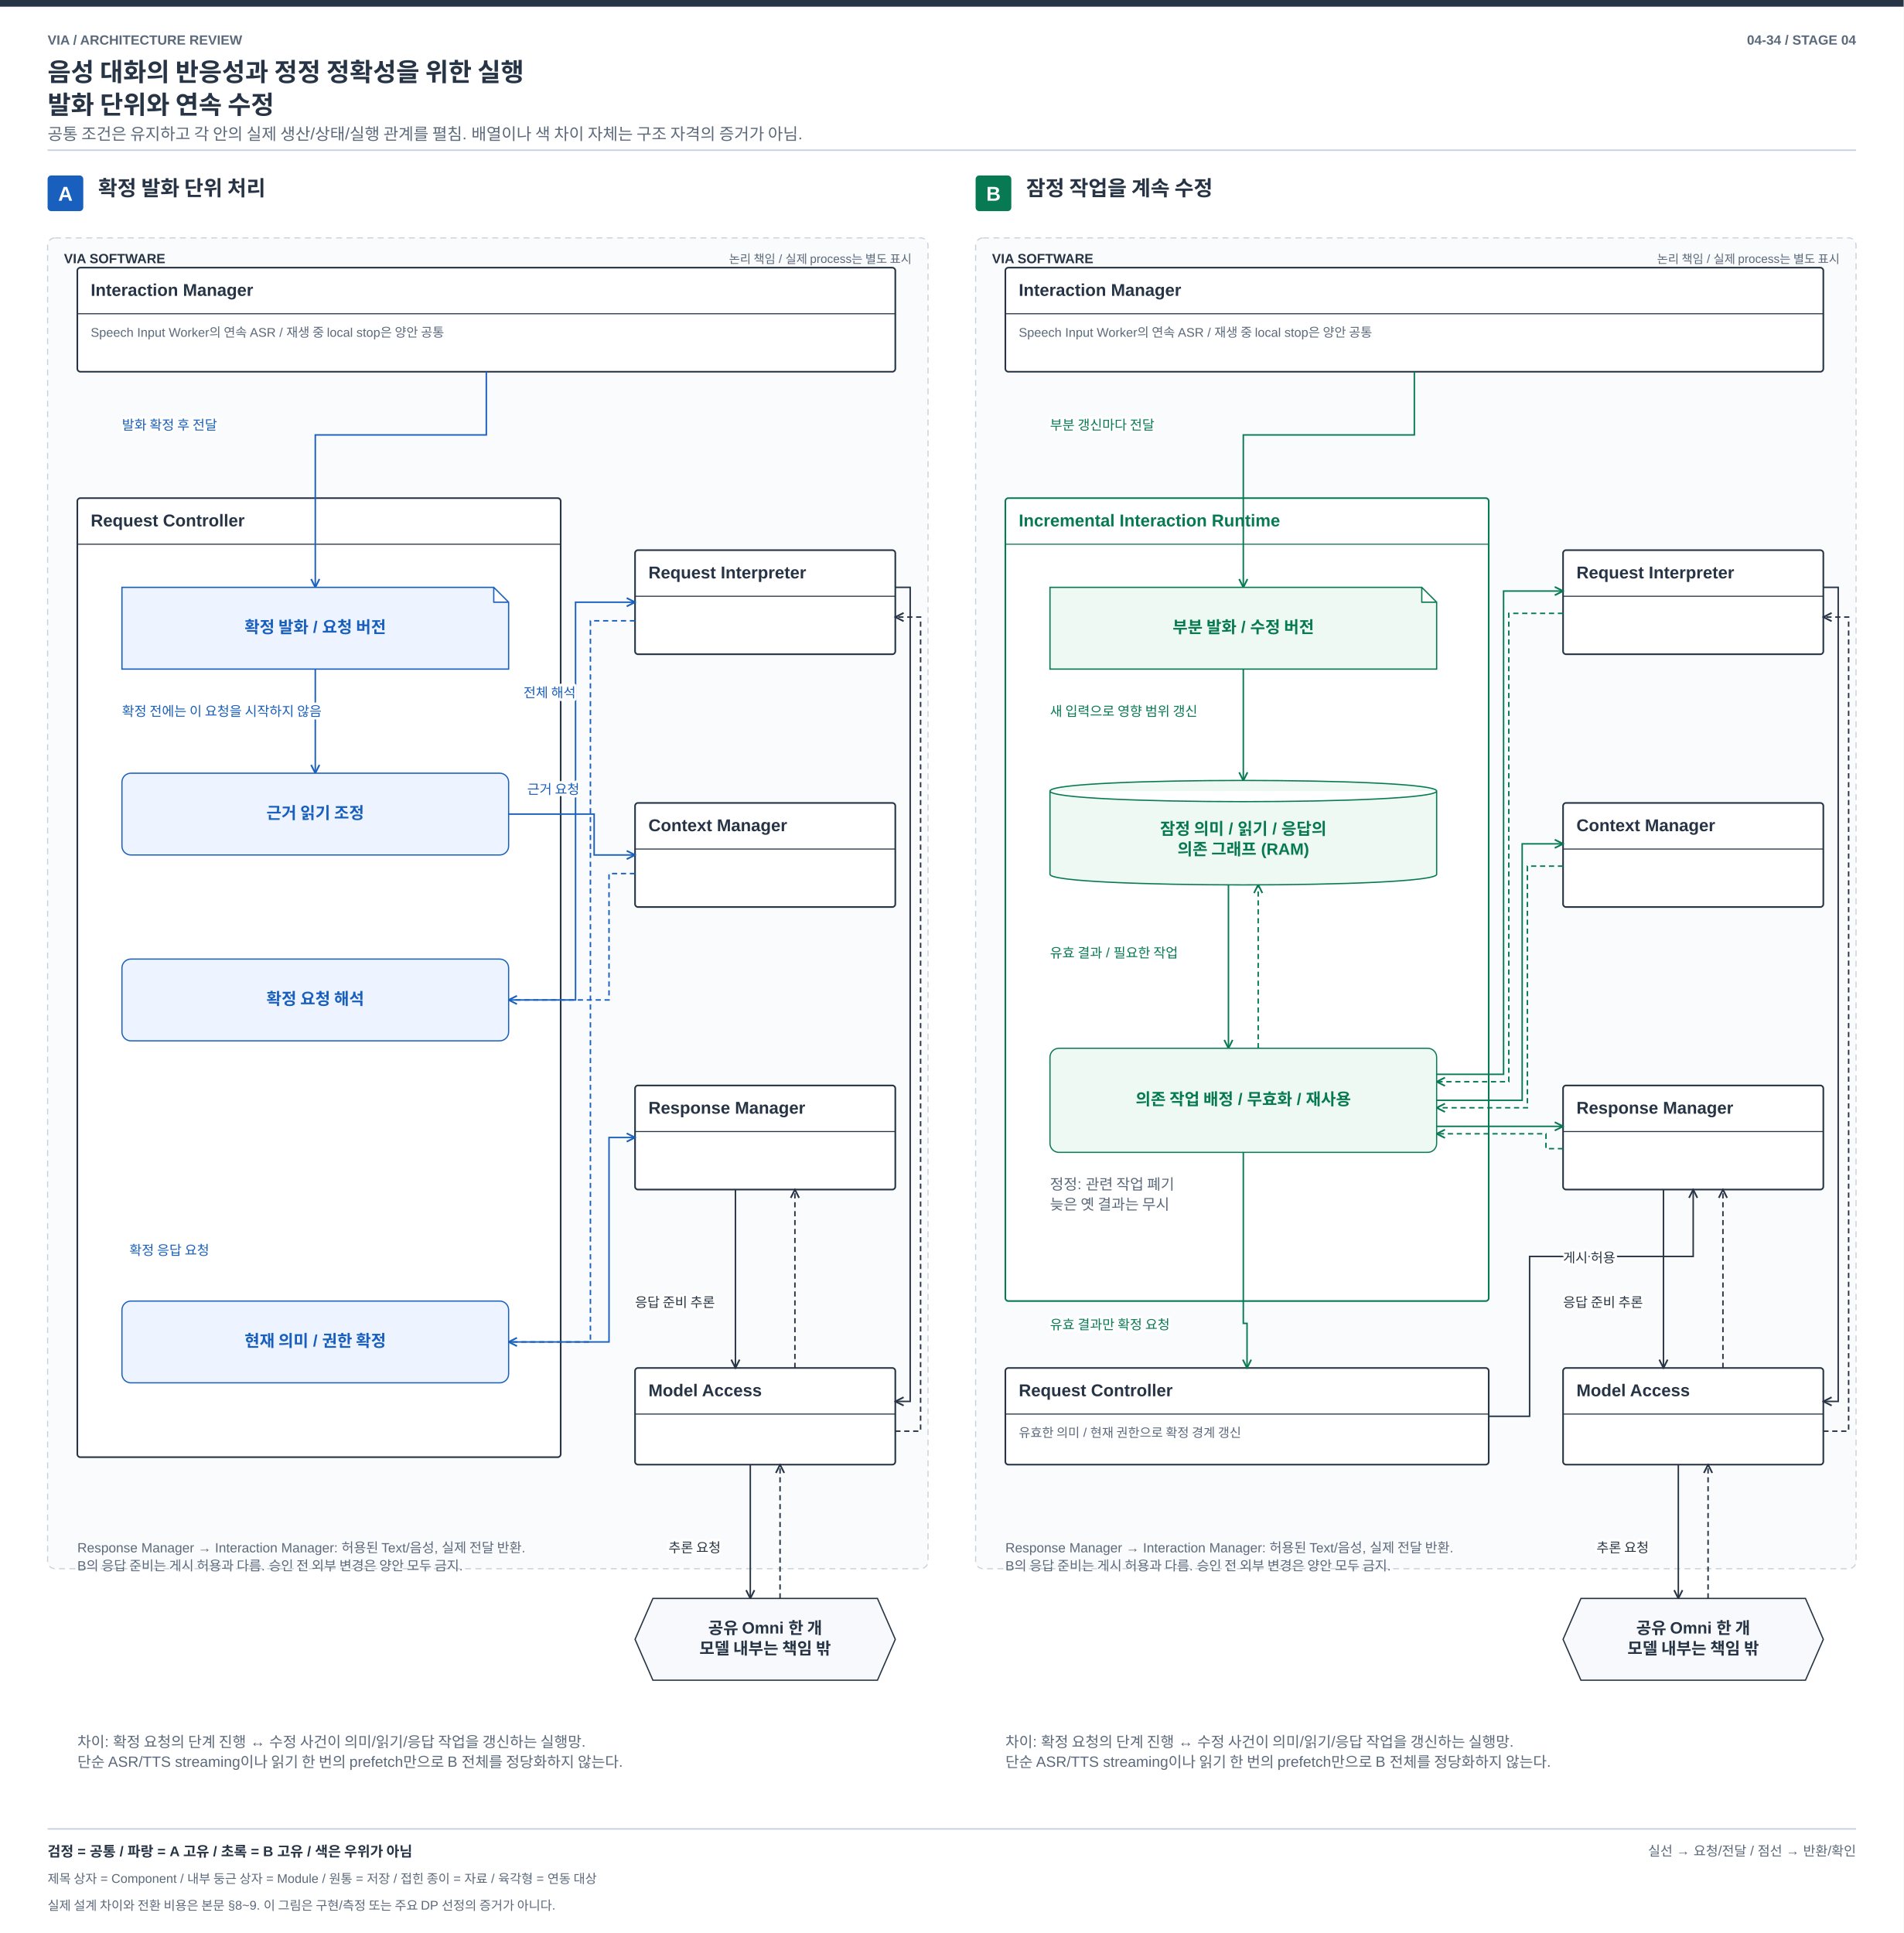
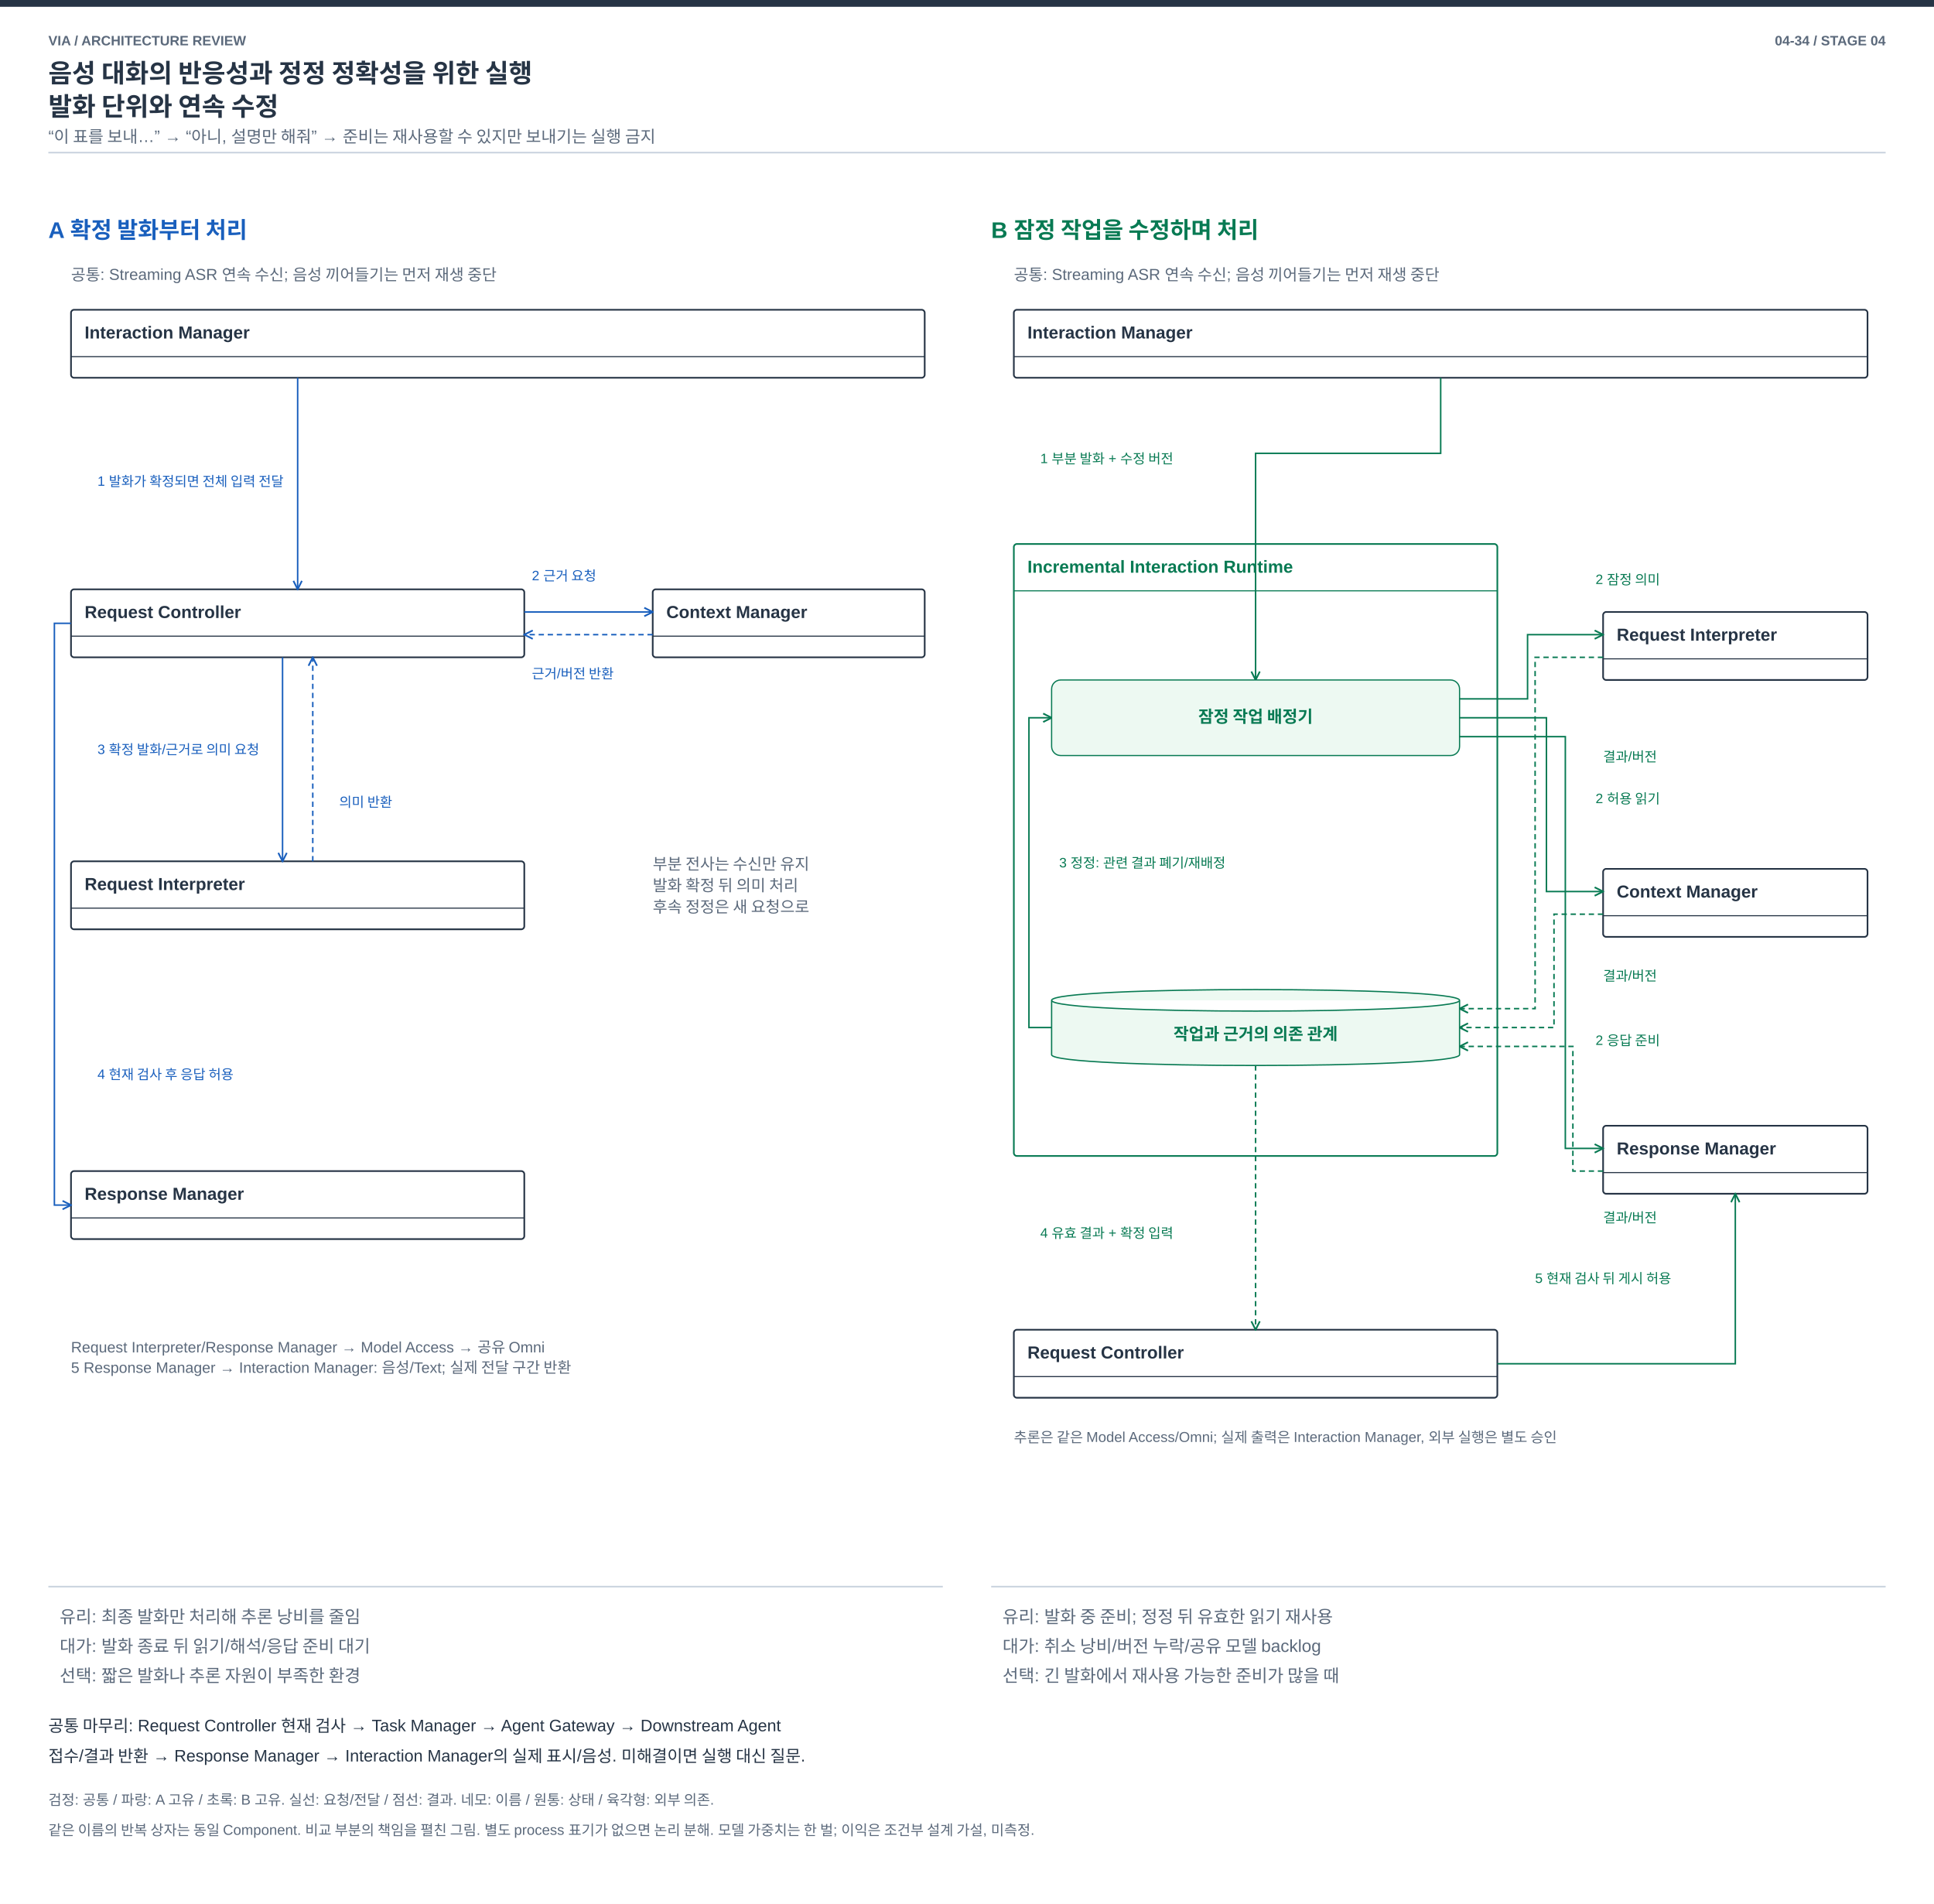
- <svg xmlns="http://www.w3.org/2000/svg" width="2560" height="2600" viewBox="0 0 2560 2600" role="img" aria-labelledby="title">
+ <svg xmlns="http://www.w3.org/2000/svg" width="2560" height="2520" viewBox="0 0 2560 2520" role="img" aria-labelledby="title">
  <defs>
    <marker id="a263445" viewBox="0 0 10 10" refX="9" refY="5" markerWidth="7" markerHeight="7" orient="auto-start-reverse">
      <path d="M1 1L9 5L1 9" fill="none" stroke="#263445" stroke-width="1.6" />
    </marker>
    <marker id="a195FBD" viewBox="0 0 10 10" refX="9" refY="5" markerWidth="7" markerHeight="7" orient="auto-start-reverse">
      <path d="M1 1L9 5L1 9" fill="none" stroke="#195FBD" stroke-width="1.6" />
    </marker>
    <marker id="a087A53" viewBox="0 0 10 10" refX="9" refY="5" markerWidth="7" markerHeight="7" orient="auto-start-reverse">
      <path d="M1 1L9 5L1 9" fill="none" stroke="#087A53" stroke-width="1.6" />
    </marker>
  </defs>
-   <rect width="2560" height="2600" fill="white" />
+   <rect width="2560" height="2520" fill="white" />
  <g font-family="Arial, Apple SD Gothic Neo, Malgun Gothic, sans-serif">
    <rect id="e1" x="0" y="0" width="2560" height="9" rx="0" fill="#263445" stroke="none" stroke-width="1.5" />
-     <rect id="e7" x="64" y="236" width="48" height="48" rx="5" fill="#195FBD" stroke="none" stroke-width="1.5" />
-     <rect id="Avia" x="64" y="320" width="1184" height="1790" rx="10" fill="#FAFBFD" stroke="#C7D1DD" stroke-width="1.5" stroke-dasharray="8 6" />
-     <rect id="e46" x="1312" y="236" width="48" height="48" rx="5" fill="#087A53" stroke="none" stroke-width="1.5" />
-     <rect id="Bvia" x="1312" y="320" width="1184" height="1790" rx="10" fill="#FAFBFD" stroke="#C7D1DD" stroke-width="1.5" stroke-dasharray="8 6" />
-     <g id="Ainput" data-component="true">
-       <rect x="104" y="360" width="1100" height="140" rx="4" fill="white" stroke="#263445" stroke-width="2.2" />
-       <path d="M104 422H1204" stroke="#263445" stroke-width="1.4" />
-       <text x="122" y="398.0" text-anchor="start" font-size="23" font-weight="700" fill="#263445">Interaction Manager</text>
-       <text x="122" y="453.0" text-anchor="start" font-size="17" font-weight="400" fill="#5B697B">Speech Input Worker의 연속 ASR / 재생 중 local stop은 양안 공통</text>
+     <g id="Aim" data-component="true">
+       <rect x="94" y="410" width="1130" height="90" rx="4" fill="white" stroke="#263445" stroke-width="2.2" />
+       <path d="M94 472H1224" stroke="#263445" stroke-width="1.4" />
+       <text x="112" y="448.0" text-anchor="start" font-size="23" font-weight="700" fill="#263445">Interaction Manager</text>
+     </g>
+     <g id="Arc" data-component="true">
+       <rect x="94" y="780" width="600" height="90" rx="4" fill="white" stroke="#263445" stroke-width="2.2" />
+       <path d="M94 842H694" stroke="#263445" stroke-width="1.4" />
+       <text x="112" y="818.0" text-anchor="start" font-size="23" font-weight="700" fill="#263445">Request Controller</text>
+     </g>
+     <g id="Acm" data-component="true">
+       <rect x="864" y="780" width="360" height="90" rx="4" fill="white" stroke="#263445" stroke-width="2.2" />
+       <path d="M864 842H1224" stroke="#263445" stroke-width="1.4" />
+       <text x="882" y="818.0" text-anchor="start" font-size="23" font-weight="700" fill="#263445">Context Manager</text>
    </g>
    <g id="Ari" data-component="true">
-       <rect x="854" y="740" width="350" height="140" rx="4" fill="white" stroke="#263445" stroke-width="2.2" />
-       <path d="M854 802H1204" stroke="#263445" stroke-width="1.4" />
-       <text x="872" y="778.0" text-anchor="start" font-size="23" font-weight="700" fill="#263445">Request Interpreter</text>
-     </g>
-     <g id="Acm" data-component="true">
-       <rect x="854" y="1080" width="350" height="140" rx="4" fill="white" stroke="#263445" stroke-width="2.2" />
-       <path d="M854 1142H1204" stroke="#263445" stroke-width="1.4" />
-       <text x="872" y="1118.0" text-anchor="start" font-size="23" font-weight="700" fill="#263445">Context Manager</text>
+       <rect x="94" y="1140" width="600" height="90" rx="4" fill="white" stroke="#263445" stroke-width="2.2" />
+       <path d="M94 1202H694" stroke="#263445" stroke-width="1.4" />
+       <text x="112" y="1178.0" text-anchor="start" font-size="23" font-weight="700" fill="#263445">Request Interpreter</text>
    </g>
    <g id="Arm" data-component="true">
-       <rect x="854" y="1460" width="350" height="140" rx="4" fill="white" stroke="#263445" stroke-width="2.2" />
-       <path d="M854 1522H1204" stroke="#263445" stroke-width="1.4" />
-       <text x="872" y="1498.0" text-anchor="start" font-size="23" font-weight="700" fill="#263445">Response Manager</text>
-     </g>
-     <g id="Ama" data-component="true">
-       <rect x="854" y="1840" width="350" height="130" rx="4" fill="white" stroke="#263445" stroke-width="2.2" />
-       <path d="M854 1902H1204" stroke="#263445" stroke-width="1.4" />
-       <text x="872" y="1878.0" text-anchor="start" font-size="23" font-weight="700" fill="#263445">Model Access</text>
-     </g>
-     <g id="Arc" data-component="true">
-       <rect x="104" y="670" width="650" height="1290" rx="4" fill="white" stroke="#263445" stroke-width="2.2" />
-       <path d="M104 732H754" stroke="#263445" stroke-width="1.4" />
-       <text x="122" y="708.0" text-anchor="start" font-size="23" font-weight="700" fill="#263445">Request Controller</text>
-     </g>
-     <g id="Binput" data-component="true">
-       <rect x="1352" y="360" width="1100" height="140" rx="4" fill="white" stroke="#263445" stroke-width="2.2" />
-       <path d="M1352 422H2452" stroke="#263445" stroke-width="1.4" />
-       <text x="1370" y="398.0" text-anchor="start" font-size="23" font-weight="700" fill="#263445">Interaction Manager</text>
-       <text x="1370" y="453.0" text-anchor="start" font-size="17" font-weight="400" fill="#5B697B">Speech Input Worker의 연속 ASR / 재생 중 local stop은 양안 공통</text>
+       <rect x="94" y="1550" width="600" height="90" rx="4" fill="white" stroke="#263445" stroke-width="2.2" />
+       <path d="M94 1612H694" stroke="#263445" stroke-width="1.4" />
+       <text x="112" y="1588.0" text-anchor="start" font-size="23" font-weight="700" fill="#263445">Response Manager</text>
+     </g>
+     <g id="Bim" data-component="true">
+       <rect x="1342" y="410" width="1130" height="90" rx="4" fill="white" stroke="#263445" stroke-width="2.2" />
+       <path d="M1342 472H2472" stroke="#263445" stroke-width="1.4" />
+       <text x="1360" y="448.0" text-anchor="start" font-size="23" font-weight="700" fill="#263445">Interaction Manager</text>
+     </g>
+     <g id="Brun" data-component="true">
+       <rect x="1342" y="720" width="640" height="810" rx="4" fill="white" stroke="#087A53" stroke-width="2.2" />
+       <path d="M1342 782H1982" stroke="#087A53" stroke-width="1.4" />
+       <text x="1360" y="758.0" text-anchor="start" font-size="23" font-weight="700" fill="#087A53">Incremental Interaction Runtime</text>
    </g>
    <g id="Bri" data-component="true">
-       <rect x="2102" y="740" width="350" height="140" rx="4" fill="white" stroke="#263445" stroke-width="2.2" />
-       <path d="M2102 802H2452" stroke="#263445" stroke-width="1.4" />
-       <text x="2120" y="778.0" text-anchor="start" font-size="23" font-weight="700" fill="#263445">Request Interpreter</text>
+       <rect x="2122" y="810" width="350" height="90" rx="4" fill="white" stroke="#263445" stroke-width="2.2" />
+       <path d="M2122 872H2472" stroke="#263445" stroke-width="1.4" />
+       <text x="2140" y="848.0" text-anchor="start" font-size="23" font-weight="700" fill="#263445">Request Interpreter</text>
    </g>
    <g id="Bcm" data-component="true">
-       <rect x="2102" y="1080" width="350" height="140" rx="4" fill="white" stroke="#263445" stroke-width="2.2" />
-       <path d="M2102 1142H2452" stroke="#263445" stroke-width="1.4" />
-       <text x="2120" y="1118.0" text-anchor="start" font-size="23" font-weight="700" fill="#263445">Context Manager</text>
+       <rect x="2122" y="1150" width="350" height="90" rx="4" fill="white" stroke="#263445" stroke-width="2.2" />
+       <path d="M2122 1212H2472" stroke="#263445" stroke-width="1.4" />
+       <text x="2140" y="1188.0" text-anchor="start" font-size="23" font-weight="700" fill="#263445">Context Manager</text>
    </g>
    <g id="Brm" data-component="true">
-       <rect x="2102" y="1460" width="350" height="140" rx="4" fill="white" stroke="#263445" stroke-width="2.2" />
-       <path d="M2102 1522H2452" stroke="#263445" stroke-width="1.4" />
-       <text x="2120" y="1498.0" text-anchor="start" font-size="23" font-weight="700" fill="#263445">Response Manager</text>
-     </g>
-     <g id="Bma" data-component="true">
-       <rect x="2102" y="1840" width="350" height="130" rx="4" fill="white" stroke="#263445" stroke-width="2.2" />
-       <path d="M2102 1902H2452" stroke="#263445" stroke-width="1.4" />
-       <text x="2120" y="1878.0" text-anchor="start" font-size="23" font-weight="700" fill="#263445">Model Access</text>
-     </g>
-     <g id="Bruntime" data-component="true">
-       <rect x="1352" y="670" width="650" height="1080" rx="4" fill="white" stroke="#087A53" stroke-width="2.2" />
-       <path d="M1352 732H2002" stroke="#087A53" stroke-width="1.4" />
-       <text x="1370" y="708.0" text-anchor="start" font-size="23" font-weight="700" fill="#087A53">Incremental Interaction Runtime</text>
+       <rect x="2122" y="1490" width="350" height="90" rx="4" fill="white" stroke="#263445" stroke-width="2.2" />
+       <path d="M2122 1552H2472" stroke="#263445" stroke-width="1.4" />
+       <text x="2140" y="1528.0" text-anchor="start" font-size="23" font-weight="700" fill="#263445">Response Manager</text>
    </g>
    <g id="Brc" data-component="true">
-       <rect x="1352" y="1840" width="650" height="130" rx="4" fill="white" stroke="#263445" stroke-width="2.2" />
-       <path d="M1352 1902H2002" stroke="#263445" stroke-width="1.4" />
-       <text x="1370" y="1878.0" text-anchor="start" font-size="23" font-weight="700" fill="#263445">Request Controller</text>
-       <text x="1370" y="1933.0" text-anchor="start" font-size="17" font-weight="400" fill="#5B697B">유효한 의미 / 현재 권한으로 확정 경계 갱신</text>
+       <rect x="1342" y="1760" width="640" height="90" rx="4" fill="white" stroke="#263445" stroke-width="2.2" />
+       <path d="M1342 1822H1982" stroke="#263445" stroke-width="1.4" />
+       <text x="1360" y="1798.0" text-anchor="start" font-size="23" font-weight="700" fill="#263445">Request Controller</text>
    </g>
    <polyline id="e6" points="64,202 2496,202" fill="none" stroke="#C7D1DD" stroke-width="2" />
-     <polyline id="e19" points="1009.0,1970 1009.0,2150" fill="none" stroke="#263445" stroke-width="2" marker-end="url(#a263445)" />
-     <polyline id="e21" points="1049.0,2150 1049.0,1970" fill="none" stroke="#263445" stroke-width="2" stroke-dasharray="7 5" marker-end="url(#a263445)" />
-     <polyline id="e22" points="1204,790.0 1224,790.0 1224,1885.0 1204,1885.0" fill="none" stroke="#263445" stroke-width="2" marker-end="url(#a263445)" />
-     <polyline id="e23" points="1204,1925.0 1238,1925.0 1238,830.0 1204,830.0" fill="none" stroke="#263445" stroke-width="2" stroke-dasharray="7 5" marker-end="url(#a263445)" />
-     <polyline id="e24" points="989.0,1600 989.0,1840" fill="none" stroke="#263445" stroke-width="2" marker-end="url(#a263445)" />
-     <polyline id="e26" points="1069.0,1840 1069.0,1600" fill="none" stroke="#263445" stroke-width="2" stroke-dasharray="7 5" marker-end="url(#a263445)" />
-     <polyline id="e32" points="654.0,500 654,585 424,585 424.0,790" fill="none" stroke="#195FBD" stroke-width="2" marker-end="url(#a195FBD)" />
-     <polyline id="e34" points="424.0,900 424.0,1040" fill="none" stroke="#195FBD" stroke-width="2" marker-end="url(#a195FBD)" />
-     <polyline id="e36" points="684,1095.0 799,1095 799,1150 854,1150.0" fill="none" stroke="#195FBD" stroke-width="2" marker-end="url(#a195FBD)" />
-     <polyline id="e38" points="854,1175.0 819,1175 819,1345 684,1345.0" fill="none" stroke="#195FBD" stroke-width="2" stroke-dasharray="7 5" marker-end="url(#a195FBD)" />
-     <polyline id="e39" points="684,1345.0 774,1345 774,810 854,810.0" fill="none" stroke="#195FBD" stroke-width="2" marker-end="url(#a195FBD)" />
-     <polyline id="e41" points="854,835.0 794,835 794,1805 684,1805.0" fill="none" stroke="#195FBD" stroke-width="2" stroke-dasharray="7 5" marker-end="url(#a195FBD)" />
-     <polyline id="e42" points="684,1805.0 819,1805 819,1530 854,1530.0" fill="none" stroke="#195FBD" stroke-width="2" marker-end="url(#a195FBD)" />
-     <polyline id="e58" points="2257.0,1970 2257.0,2150" fill="none" stroke="#263445" stroke-width="2" marker-end="url(#a263445)" />
-     <polyline id="e60" points="2297.0,2150 2297.0,1970" fill="none" stroke="#263445" stroke-width="2" stroke-dasharray="7 5" marker-end="url(#a263445)" />
-     <polyline id="e61" points="2452,790.0 2472,790.0 2472,1885.0 2452,1885.0" fill="none" stroke="#263445" stroke-width="2" marker-end="url(#a263445)" />
-     <polyline id="e62" points="2452,1925.0 2486,1925.0 2486,830.0 2452,830.0" fill="none" stroke="#263445" stroke-width="2" stroke-dasharray="7 5" marker-end="url(#a263445)" />
-     <polyline id="e63" points="2237.0,1600 2237.0,1840" fill="none" stroke="#263445" stroke-width="2" marker-end="url(#a263445)" />
-     <polyline id="e65" points="2317.0,1840 2317.0,1600" fill="none" stroke="#263445" stroke-width="2" stroke-dasharray="7 5" marker-end="url(#a263445)" />
-     <polyline id="e70" points="1902.0,500 1902,585 1672,585 1672.0,790" fill="none" stroke="#087A53" stroke-width="2" marker-end="url(#a087A53)" />
-     <polyline id="e72" points="1672.0,900 1672.0,1050" fill="none" stroke="#087A53" stroke-width="2" marker-end="url(#a087A53)" />
-     <polyline id="e74" points="1652.0,1190 1652.0,1410" fill="none" stroke="#087A53" stroke-width="2" marker-end="url(#a087A53)" />
-     <polyline id="e76" points="1692.0,1410 1692.0,1190" fill="none" stroke="#087A53" stroke-width="2" stroke-dasharray="7 5" marker-end="url(#a087A53)" />
-     <polyline id="e77" points="1932,1445.0 2022,1445 2022,795.0 2102,795.0" fill="none" stroke="#087A53" stroke-width="2" marker-end="url(#a087A53)" />
-     <polyline id="e78" points="2102,825.0 2029,825.0 2029,1455 1932,1455.0" fill="none" stroke="#087A53" stroke-width="2" stroke-dasharray="7 5" marker-end="url(#a087A53)" />
-     <polyline id="e79" points="1932,1480.0 2047,1480 2047,1135.0 2102,1135.0" fill="none" stroke="#087A53" stroke-width="2" marker-end="url(#a087A53)" />
-     <polyline id="e80" points="2102,1165.0 2054,1165.0 2054,1490 1932,1490.0" fill="none" stroke="#087A53" stroke-width="2" stroke-dasharray="7 5" marker-end="url(#a087A53)" />
-     <polyline id="e81" points="1932,1515.0 2072,1515 2072,1515.0 2102,1515.0" fill="none" stroke="#087A53" stroke-width="2" marker-end="url(#a087A53)" />
-     <polyline id="e82" points="2102,1545.0 2079,1545.0 2079,1525 1932,1525.0" fill="none" stroke="#087A53" stroke-width="2" stroke-dasharray="7 5" marker-end="url(#a087A53)" />
-     <polyline id="e84" points="1672.0,1550 1672,1780 1677,1780 1677.0,1840" fill="none" stroke="#087A53" stroke-width="2" marker-end="url(#a087A53)" />
-     <polyline id="e86" points="2002,1905.0 2057,1905 2057,1690 2277,1690 2277.0,1600" fill="none" stroke="#263445" stroke-width="2" marker-end="url(#a263445)" />
-     <polyline id="e91" points="64,2460 2496,2460" fill="none" stroke="#C7D1DD" stroke-width="2" />
-     <g id="Aomni" data-node="true" data-x="854" data-y="2150" data-w="350" data-h="110">
-       <path d="M878 2150H1180L1204 2205.0L1180 2260H878L854 2205.0Z" fill="#F7F9FC" stroke="#263445" stroke-width="1.7" />
-       <text x="1029.0" y="2197.5" text-anchor="middle" font-size="22" font-weight="700" fill="#263445">공유 Omni 한 개</text>
-       <text x="1029.0" y="2225.0" text-anchor="middle" font-size="22" font-weight="700" fill="#263445">모델 내부는 책임 밖</text>
-     </g>
-     <g id="Autterance" data-node="true" data-x="164" data-y="790" data-w="520" data-h="110">
-       <path d="M164 790H664L684 810V900H164Z M664 790V810H684" fill="#EEF4FF" stroke="#195FBD" stroke-width="1.7" />
-       <text x="424.0" y="851.25" text-anchor="middle" font-size="22" font-weight="700" fill="#195FBD">확정 발화 / 요청 버전</text>
-     </g>
-     <g id="Aread" data-node="true" data-x="164" data-y="1040" data-w="520" data-h="110">
-       <rect x="164" y="1040" width="520" height="110" rx="12" fill="#EEF4FF" stroke="#195FBD" stroke-width="1.6" />
-       <text x="424.0" y="1101.25" text-anchor="middle" font-size="22" font-weight="700" fill="#195FBD">근거 읽기 조정</text>
-     </g>
-     <g id="Ainterpret" data-node="true" data-x="164" data-y="1290" data-w="520" data-h="110">
-       <rect x="164" y="1290" width="520" height="110" rx="12" fill="#EEF4FF" stroke="#195FBD" stroke-width="1.6" />
-       <text x="424.0" y="1351.25" text-anchor="middle" font-size="22" font-weight="700" fill="#195FBD">확정 요청 해석</text>
-     </g>
-     <g id="Acommit" data-node="true" data-x="164" data-y="1750" data-w="520" data-h="110">
-       <rect x="164" y="1750" width="520" height="110" rx="12" fill="#EEF4FF" stroke="#195FBD" stroke-width="1.6" />
-       <text x="424.0" y="1811.25" text-anchor="middle" font-size="22" font-weight="700" fill="#195FBD">현재 의미 / 권한 확정</text>
-     </g>
-     <g id="Bomni" data-node="true" data-x="2102" data-y="2150" data-w="350" data-h="110">
-       <path d="M2126 2150H2428L2452 2205.0L2428 2260H2126L2102 2205.0Z" fill="#F7F9FC" stroke="#263445" stroke-width="1.7" />
-       <text x="2277.0" y="2197.5" text-anchor="middle" font-size="22" font-weight="700" fill="#263445">공유 Omni 한 개</text>
-       <text x="2277.0" y="2225.0" text-anchor="middle" font-size="22" font-weight="700" fill="#263445">모델 내부는 책임 밖</text>
-     </g>
-     <g id="Bfragment" data-node="true" data-x="1412" data-y="790" data-w="520" data-h="110">
-       <path d="M1412 790H1912L1932 810V900H1412Z M1912 790V810H1932" fill="#EDF9F2" stroke="#087A53" stroke-width="1.7" />
-       <text x="1672.0" y="851.25" text-anchor="middle" font-size="22" font-weight="700" fill="#087A53">부분 발화 / 수정 버전</text>
-     </g>
-     <g id="Bdeps" data-node="true" data-x="1412" data-y="1050" data-w="520" data-h="140">
-       <path d="M1412 1064C1412 1045 1932 1045 1932 1064V1176C1932 1195 1412 1195 1412 1176Z M1412 1064C1412 1083 1932 1083 1932 1064" fill="#EDF9F2" stroke="#087A53" stroke-width="1.7" />
-       <text x="1672.0" y="1122.5" text-anchor="middle" font-size="22" font-weight="700" fill="#087A53">잠정 의미 / 읽기 / 응답의</text>
-       <text x="1672.0" y="1150.0" text-anchor="middle" font-size="22" font-weight="700" fill="#087A53">의존 그래프 (RAM)</text>
-     </g>
-     <g id="Bjobs" data-node="true" data-x="1412" data-y="1410" data-w="520" data-h="140">
-       <rect x="1412" y="1410" width="520" height="140" rx="12" fill="#EDF9F2" stroke="#087A53" stroke-width="1.6" />
-       <text x="1672.0" y="1486.25" text-anchor="middle" font-size="22" font-weight="700" fill="#087A53">의존 작업 배정 / 무효화 / 재사용</text>
+     <polyline id="e14" points="394.0,500 394.0,780" fill="none" stroke="#195FBD" stroke-width="2" marker-end="url(#a195FBD)" />
+     <polyline id="e16" points="694,810.0 864,810.0" fill="none" stroke="#195FBD" stroke-width="2" marker-end="url(#a195FBD)" />
+     <polyline id="e18" points="864,840.0 694,840.0" fill="none" stroke="#195FBD" stroke-width="2" stroke-dasharray="7 5" marker-end="url(#a195FBD)" />
+     <polyline id="e20" points="374.0,870 374.0,1140" fill="none" stroke="#195FBD" stroke-width="2" marker-end="url(#a195FBD)" />
+     <polyline id="e22" points="414.0,1140 414.0,870" fill="none" stroke="#195FBD" stroke-width="2" stroke-dasharray="7 5" marker-end="url(#a195FBD)" />
+     <polyline id="e24" points="94,825.0 72,825 72,1595 94,1595.0" fill="none" stroke="#195FBD" stroke-width="2" marker-end="url(#a195FBD)" />
+     <polyline id="e28" points="64,2100 1248,2100" fill="none" stroke="#C7D1DD" stroke-width="2" />
+     <polyline id="e40" points="1907.0,500 1907,600 1662,600 1662.0,900" fill="none" stroke="#087A53" stroke-width="2" marker-end="url(#a087A53)" />
+     <polyline id="e42" points="1932,925.0 2022,925 2022,840.0 2122,840.0" fill="none" stroke="#087A53" stroke-width="2" marker-end="url(#a087A53)" />
+     <polyline id="e44" points="2122,870.0 2032,870.0 2032,1335 1932,1335.0" fill="none" stroke="#087A53" stroke-width="2" stroke-dasharray="7 5" marker-end="url(#a087A53)" />
+     <polyline id="e46" points="1932,950.0 2047,950 2047,1180.0 2122,1180.0" fill="none" stroke="#087A53" stroke-width="2" marker-end="url(#a087A53)" />
+     <polyline id="e48" points="2122,1210.0 2057,1210.0 2057,1360 1932,1360.0" fill="none" stroke="#087A53" stroke-width="2" stroke-dasharray="7 5" marker-end="url(#a087A53)" />
+     <polyline id="e50" points="1932,975.0 2072,975 2072,1520.0 2122,1520.0" fill="none" stroke="#087A53" stroke-width="2" marker-end="url(#a087A53)" />
+     <polyline id="e52" points="2122,1550.0 2082,1550.0 2082,1385 1932,1385.0" fill="none" stroke="#087A53" stroke-width="2" stroke-dasharray="7 5" marker-end="url(#a087A53)" />
+     <polyline id="e54" points="1392,1360.0 1362,1360 1362,950 1392,950.0" fill="none" stroke="#087A53" stroke-width="2" marker-end="url(#a087A53)" />
+     <polyline id="e56" points="1662.0,1410 1662,1640 1662.0,1760" fill="none" stroke="#087A53" stroke-width="2" stroke-dasharray="7 5" marker-end="url(#a087A53)" />
+     <polyline id="e58" points="1982,1805.0 2297,1805 2297.0,1580" fill="none" stroke="#087A53" stroke-width="2" marker-end="url(#a087A53)" />
+     <polyline id="e61" points="1312,2100 2496,2100" fill="none" stroke="#C7D1DD" stroke-width="2" />
+     <g id="Bscheduler" data-node="true" data-x="1392" data-y="900" data-w="540" data-h="100">
+       <rect x="1392" y="900" width="540" height="100" rx="12" fill="#EDF9F2" stroke="#087A53" stroke-width="1.6" />
+       <text x="1662.0" y="956.25" text-anchor="middle" font-size="22" font-weight="700" fill="#087A53">잠정 작업 배정기</text>
+     </g>
+     <g id="Bdeps" data-node="true" data-x="1392" data-y="1310" data-w="540" data-h="100">
+       <path d="M1392 1324C1392 1305 1932 1305 1932 1324V1396C1932 1415 1392 1415 1392 1396Z M1392 1324C1392 1343 1932 1343 1932 1324" fill="#EDF9F2" stroke="#087A53" stroke-width="1.7" />
+       <text x="1662.0" y="1376.25" text-anchor="middle" font-size="22" font-weight="700" fill="#087A53">작업과 근거의 의존 관계</text>
    </g>
    <g id="e2">
      <text x="64" y="60.0" text-anchor="start" font-size="18" font-weight="700" fill="#5B697B">VIA  /  ARCHITECTURE REVIEW</text>
    </g>
    <g id="e3">
      <text x="2496" y="60.0" text-anchor="end" font-size="18" font-weight="700" fill="#5B697B">04-34  /  STAGE 04</text>
    </g>
    <g id="e4">
      <text x="64" y="109" text-anchor="start" font-size="34" font-weight="700" fill="#263445">음성 대화의 반응성과 정정 정확성을 위한 실행</text>
      <text x="64" y="153" text-anchor="start" font-size="34" font-weight="700" fill="#263445">발화 단위와 연속 수정</text>
    </g>
    <g id="e5">
-       <text x="64" y="188.0" text-anchor="start" font-size="22" font-weight="400" fill="#5B697B">공통 조건은 유지하고 각 안의 실제 생산/상태/실행 관계를 펼침. 배열이나 색 차이 자체는 구조 자격의 증거가 아님.</text>
-     </g>
-     <g id="e8">
-       <text x="88" y="270.0" text-anchor="middle" font-size="27" font-weight="700" fill="white">A</text>
+       <text x="64" y="188.0" text-anchor="start" font-size="22" font-weight="400" fill="#5B697B">“이 표를 보내…” → “아니, 설명만 해줘” → 준비는 재사용할 수 있지만 보내기는 실행 금지</text>
+     </g>
+     <g id="e7">
+       <text x="64" y="315.0" text-anchor="start" font-size="30" font-weight="700" fill="#195FBD">A  확정 발화부터 처리</text>
    </g>
    <g id="e9">
-       <text x="132" y="263.0" text-anchor="start" font-size="28" font-weight="700" fill="#263445">확정 발화 단위 처리</text>
-     </g>
-     <g id="e11">
-       <text x="86" y="354.0" text-anchor="start" font-size="18" font-weight="700" fill="#263445">VIA SOFTWARE</text>
-     </g>
-     <g id="e12">
-       <text x="1226" y="354.0" text-anchor="end" font-size="16" font-weight="400" fill="#5B697B">논리 책임 / 실제 process는 별도 표시</text>
-     </g>
-     <g id="e20" paint-order="stroke" stroke="white" stroke-width="7" stroke-linejoin="round">
-       <text x="899" y="2088.0" text-anchor="start" font-size="18" font-weight="400" fill="#263445">추론 요청</text>
+       <text x="94" y="371.0" text-anchor="start" font-size="21" font-weight="400" fill="#5B697B">공통: Streaming ASR 연속 수신; 음성 끼어들기는 먼저 재생 중단</text>
+     </g>
+     <g id="e15" paint-order="stroke" stroke="white" stroke-width="7" stroke-linejoin="round">
+       <text x="129" y="643.0" text-anchor="start" font-size="18" font-weight="400" fill="#195FBD">1  발화가 확정되면 전체 입력 전달</text>
+     </g>
+     <g id="e17" paint-order="stroke" stroke="white" stroke-width="7" stroke-linejoin="round">
+       <text x="704" y="768.0" text-anchor="start" font-size="18" font-weight="400" fill="#195FBD">2  근거 요청</text>
+     </g>
+     <g id="e19" paint-order="stroke" stroke="white" stroke-width="7" stroke-linejoin="round">
+       <text x="704" y="898.0" text-anchor="start" font-size="18" font-weight="400" fill="#195FBD">근거/버전 반환</text>
+     </g>
+     <g id="e21" paint-order="stroke" stroke="white" stroke-width="7" stroke-linejoin="round">
+       <text x="129" y="998.0" text-anchor="start" font-size="18" font-weight="400" fill="#195FBD">3  확정 발화/근거로 의미 요청</text>
+     </g>
+     <g id="e23" paint-order="stroke" stroke="white" stroke-width="7" stroke-linejoin="round">
+       <text x="449" y="1068.0" text-anchor="start" font-size="18" font-weight="400" fill="#195FBD">의미 반환</text>
    </g>
    <g id="e25" paint-order="stroke" stroke="white" stroke-width="7" stroke-linejoin="round">
-       <text x="854" y="1758.0" text-anchor="start" font-size="18" font-weight="400" fill="#263445">응답 준비 추론</text>
-     </g>
-     <g id="e33" paint-order="stroke" stroke="white" stroke-width="7" stroke-linejoin="round">
-       <text x="164" y="578.0" text-anchor="start" font-size="18" font-weight="400" fill="#195FBD">발화 확정 후 전달</text>
-     </g>
-     <g id="e35" paint-order="stroke" stroke="white" stroke-width="7" stroke-linejoin="round">
-       <text x="164" y="963.0" text-anchor="start" font-size="18" font-weight="400" fill="#195FBD">확정 전에는 이 요청을 시작하지 않음</text>
-     </g>
-     <g id="e37" paint-order="stroke" stroke="white" stroke-width="7" stroke-linejoin="round">
-       <text x="709" y="1068.0" text-anchor="start" font-size="18" font-weight="400" fill="#195FBD">근거 요청</text>
-     </g>
-     <g id="e40" paint-order="stroke" stroke="white" stroke-width="7" stroke-linejoin="round">
-       <text x="704" y="938.0" text-anchor="start" font-size="18" font-weight="400" fill="#195FBD">전체 해석</text>
+       <text x="129" y="1428.0" text-anchor="start" font-size="18" font-weight="400" fill="#195FBD">4  현재 검사 후 응답 허용</text>
+     </g>
+     <g id="e26">
+       <text x="864" y="1151.0" text-anchor="start" font-size="21" font-weight="400" fill="#5B697B">부분 전사는 수신만 유지</text>
+       <text x="864" y="1179.35" text-anchor="start" font-size="21" font-weight="400" fill="#5B697B">발화 확정 뒤 의미 처리</text>
+       <text x="864" y="1207.7" text-anchor="start" font-size="21" font-weight="400" fill="#5B697B">후속 정정은 새 요청으로</text>
+     </g>
+     <g id="e27">
+       <text x="94" y="1790.0" text-anchor="start" font-size="20" font-weight="400" fill="#5B697B">Request Interpreter/Response Manager → Model Access → 공유 Omni</text>
+       <text x="94" y="1817.0" text-anchor="start" font-size="20" font-weight="400" fill="#5B697B">5  Response Manager → Interaction Manager: 음성/Text; 실제 전달 구간 반환</text>
+     </g>
+     <g id="e29">
+       <text x="79" y="2148" text-anchor="start" font-size="23" font-weight="400" fill="#5B697B">유리: 최종 발화만 처리해 추론 낭비를 줄임</text>
+       <text x="79" y="2187" text-anchor="start" font-size="23" font-weight="400" fill="#5B697B">대가: 발화 종료 뒤 읽기/해석/응답 준비 대기</text>
+       <text x="79" y="2226" text-anchor="start" font-size="23" font-weight="400" fill="#5B697B">선택: 짧은 발화나 추론 자원이 부족한 환경</text>
+     </g>
+     <g id="e30">
+       <text x="1312" y="315.0" text-anchor="start" font-size="30" font-weight="700" fill="#087A53">B  잠정 작업을 수정하며 처리</text>
+     </g>
+     <g id="e32">
+       <text x="1342" y="371.0" text-anchor="start" font-size="21" font-weight="400" fill="#5B697B">공통: Streaming ASR 연속 수신; 음성 끼어들기는 먼저 재생 중단</text>
+     </g>
+     <g id="e41" paint-order="stroke" stroke="white" stroke-width="7" stroke-linejoin="round">
+       <text x="1377" y="613.0" text-anchor="start" font-size="18" font-weight="400" fill="#087A53">1  부분 발화 + 수정 버전</text>
    </g>
    <g id="e43" paint-order="stroke" stroke="white" stroke-width="7" stroke-linejoin="round">
-       <text x="174" y="1688.0" text-anchor="start" font-size="18" font-weight="400" fill="#195FBD">확정 응답 요청</text>
-     </g>
-     <g id="e44">
-       <text x="104" y="2088.0" text-anchor="start" font-size="18" font-weight="400" fill="#5B697B">Response Manager → Interaction Manager: 허용된 Text/음성, 실제 전달 반환.</text>
-       <text x="104" y="2112.3" text-anchor="start" font-size="18" font-weight="400" fill="#5B697B">B의 응답 준비는 게시 허용과 다름. 승인 전 외부 변경은 양안 모두 금지.</text>
-     </g>
-     <g id="e45">
-       <text x="104" y="2350.0" text-anchor="start" font-size="20" font-weight="400" fill="#5B697B">차이: 확정 요청의 단계 진행 ↔ 수정 사건이 의미/읽기/응답 작업을 갱신하는 실행망.</text>
-       <text x="104" y="2377.0" text-anchor="start" font-size="20" font-weight="400" fill="#5B697B">단순 ASR/TTS streaming이나 읽기 한 번의 prefetch만으로 B 전체를 정당화하지 않는다.</text>
-     </g>
-     <g id="e47">
-       <text x="1336" y="270.0" text-anchor="middle" font-size="27" font-weight="700" fill="white">B</text>
-     </g>
-     <g id="e48">
-       <text x="1380" y="263.0" text-anchor="start" font-size="28" font-weight="700" fill="#263445">잠정 작업을 계속 수정</text>
-     </g>
-     <g id="e50">
-       <text x="1334" y="354.0" text-anchor="start" font-size="18" font-weight="700" fill="#263445">VIA SOFTWARE</text>
-     </g>
-     <g id="e51">
-       <text x="2474" y="354.0" text-anchor="end" font-size="16" font-weight="400" fill="#5B697B">논리 책임 / 실제 process는 별도 표시</text>
+       <text x="2112" y="773.0" text-anchor="start" font-size="18" font-weight="400" fill="#087A53">2  잠정 의미</text>
+     </g>
+     <g id="e45" paint-order="stroke" stroke="white" stroke-width="7" stroke-linejoin="round">
+       <text x="2122" y="1008.0" text-anchor="start" font-size="18" font-weight="400" fill="#087A53">결과/버전</text>
+     </g>
+     <g id="e47" paint-order="stroke" stroke="white" stroke-width="7" stroke-linejoin="round">
+       <text x="2112" y="1063.0" text-anchor="start" font-size="18" font-weight="400" fill="#087A53">2  허용 읽기</text>
+     </g>
+     <g id="e49" paint-order="stroke" stroke="white" stroke-width="7" stroke-linejoin="round">
+       <text x="2122" y="1298.0" text-anchor="start" font-size="18" font-weight="400" fill="#087A53">결과/버전</text>
+     </g>
+     <g id="e51" paint-order="stroke" stroke="white" stroke-width="7" stroke-linejoin="round">
+       <text x="2112" y="1383.0" text-anchor="start" font-size="18" font-weight="400" fill="#087A53">2  응답 준비</text>
+     </g>
+     <g id="e53" paint-order="stroke" stroke="white" stroke-width="7" stroke-linejoin="round">
+       <text x="2122" y="1618.0" text-anchor="start" font-size="18" font-weight="400" fill="#087A53">결과/버전</text>
+     </g>
+     <g id="e55" paint-order="stroke" stroke="white" stroke-width="7" stroke-linejoin="round">
+       <text x="1402" y="1148.0" text-anchor="start" font-size="18" font-weight="400" fill="#087A53">3  정정: 관련 결과 폐기/재배정</text>
+     </g>
+     <g id="e57" paint-order="stroke" stroke="white" stroke-width="7" stroke-linejoin="round">
+       <text x="1377" y="1638.0" text-anchor="start" font-size="18" font-weight="400" fill="#087A53">4  유효 결과 + 확정 입력</text>
    </g>
    <g id="e59" paint-order="stroke" stroke="white" stroke-width="7" stroke-linejoin="round">
-       <text x="2147" y="2088.0" text-anchor="start" font-size="18" font-weight="400" fill="#263445">추론 요청</text>
-     </g>
-     <g id="e64" paint-order="stroke" stroke="white" stroke-width="7" stroke-linejoin="round">
-       <text x="2102" y="1758.0" text-anchor="start" font-size="18" font-weight="400" fill="#263445">응답 준비 추론</text>
-     </g>
-     <g id="e71" paint-order="stroke" stroke="white" stroke-width="7" stroke-linejoin="round">
-       <text x="1412" y="578.0" text-anchor="start" font-size="18" font-weight="400" fill="#087A53">부분 갱신마다 전달</text>
-     </g>
-     <g id="e73" paint-order="stroke" stroke="white" stroke-width="7" stroke-linejoin="round">
-       <text x="1412" y="963.0" text-anchor="start" font-size="18" font-weight="400" fill="#087A53">새 입력으로 영향 범위 갱신</text>
-     </g>
-     <g id="e75" paint-order="stroke" stroke="white" stroke-width="7" stroke-linejoin="round">
-       <text x="1412" y="1288.0" text-anchor="start" font-size="18" font-weight="400" fill="#087A53">유효 결과 / 필요한 작업</text>
-     </g>
-     <g id="e85" paint-order="stroke" stroke="white" stroke-width="7" stroke-linejoin="round">
-       <text x="1412" y="1788.0" text-anchor="start" font-size="18" font-weight="400" fill="#087A53">유효 결과만 확정 요청</text>
-     </g>
-     <g id="e87" paint-order="stroke" stroke="white" stroke-width="7" stroke-linejoin="round">
-       <text x="2102" y="1698.0" text-anchor="start" font-size="18" font-weight="400" fill="#263445">게시 허용</text>
-     </g>
-     <g id="e88">
-       <text x="1412" y="1600.0" text-anchor="start" font-size="20" font-weight="400" fill="#5B697B">정정: 관련 작업 폐기</text>
-       <text x="1412" y="1627.0" text-anchor="start" font-size="20" font-weight="400" fill="#5B697B">늦은 옛 결과는 무시</text>
-     </g>
-     <g id="e89">
-       <text x="1352" y="2088.0" text-anchor="start" font-size="18" font-weight="400" fill="#5B697B">Response Manager → Interaction Manager: 허용된 Text/음성, 실제 전달 반환.</text>
-       <text x="1352" y="2112.3" text-anchor="start" font-size="18" font-weight="400" fill="#5B697B">B의 응답 준비는 게시 허용과 다름. 승인 전 외부 변경은 양안 모두 금지.</text>
-     </g>
-     <g id="e90">
-       <text x="1352" y="2350.0" text-anchor="start" font-size="20" font-weight="400" fill="#5B697B">차이: 확정 요청의 단계 진행 ↔ 수정 사건이 의미/읽기/응답 작업을 갱신하는 실행망.</text>
-       <text x="1352" y="2377.0" text-anchor="start" font-size="20" font-weight="400" fill="#5B697B">단순 ASR/TTS streaming이나 읽기 한 번의 prefetch만으로 B 전체를 정당화하지 않는다.</text>
-     </g>
-     <g id="e92">
-       <text x="64" y="2497.0" text-anchor="start" font-size="19" font-weight="700" fill="#263445">검정 = 공통 / 파랑 = A 고유 / 초록 = B 고유 / 색은 우위가 아님</text>
-     </g>
-     <g id="e93">
-       <text x="2496" y="2496.0" text-anchor="end" font-size="18" font-weight="400" fill="#5B697B">실선 → 요청/전달 / 점선 → 반환/확인</text>
-     </g>
-     <g id="e94">
-       <text x="64" y="2533.0" text-anchor="start" font-size="17" font-weight="400" fill="#5B697B">제목 상자 = Component / 내부 둥근 상자 = Module / 원통 = 저장 / 접힌 종이 = 자료 / 육각형 = 연동 대상</text>
-     </g>
-     <g id="e95">
-       <text x="64" y="2569.0" text-anchor="start" font-size="17" font-weight="400" fill="#5B697B">실제 설계 차이와 전환 비용은 본문 §8~9. 이 그림은 구현/측정 또는 주요 DP 선정의 증거가 아니다.</text>
+       <text x="2032" y="1698.0" text-anchor="start" font-size="18" font-weight="400" fill="#087A53">5  현재 검사 뒤 게시 허용</text>
+     </g>
+     <g id="e60">
+       <text x="1342" y="1909.0" text-anchor="start" font-size="19" font-weight="400" fill="#5B697B">추론은 같은 Model Access/Omni; 실제 출력은 Interaction Manager, 외부 실행은 별도 승인</text>
+     </g>
+     <g id="e62">
+       <text x="1327" y="2148" text-anchor="start" font-size="23" font-weight="400" fill="#5B697B">유리: 발화 중 준비; 정정 뒤 유효한 읽기 재사용</text>
+       <text x="1327" y="2187" text-anchor="start" font-size="23" font-weight="400" fill="#5B697B">대가: 취소 낭비/버전 누락/공유 모델 backlog</text>
+       <text x="1327" y="2226" text-anchor="start" font-size="23" font-weight="400" fill="#5B697B">선택: 긴 발화에서 재사용 가능한 준비가 많을 때</text>
+     </g>
+     <g id="e63">
+       <text x="64" y="2292.0" text-anchor="start" font-size="22" font-weight="400" fill="#263445">공통 마무리: Request Controller 현재 검사 → Task Manager → Agent Gateway → Downstream Agent</text>
+     </g>
+     <g id="e64">
+       <text x="64" y="2332.0" text-anchor="start" font-size="22" font-weight="400" fill="#263445">접수/결과 반환 → Response Manager → Interaction Manager의 실제 표시/음성. 미해결이면 실행 대신 질문.</text>
+     </g>
+     <g id="e65">
+       <text x="64" y="2389.0" text-anchor="start" font-size="19" font-weight="400" fill="#5B697B">검정: 공통 / 파랑: A 고유 / 초록: B 고유. 실선: 요청/전달 / 점선: 결과. 네모: 이름 / 원통: 상태 / 육각형: 외부 의존.</text>
+     </g>
+     <g id="e66">
+       <text x="64" y="2429.0" text-anchor="start" font-size="19" font-weight="400" fill="#5B697B">같은 이름의 반복 상자는 동일 Component. 비교 부분의 책임을 펼친 그림. 별도 process 표기가 없으면 논리 분해. 모델 가중치는 한 벌; 이익은 조건부 설계 가설, 미측정.</text>
    </g>
  </g>
</svg>
